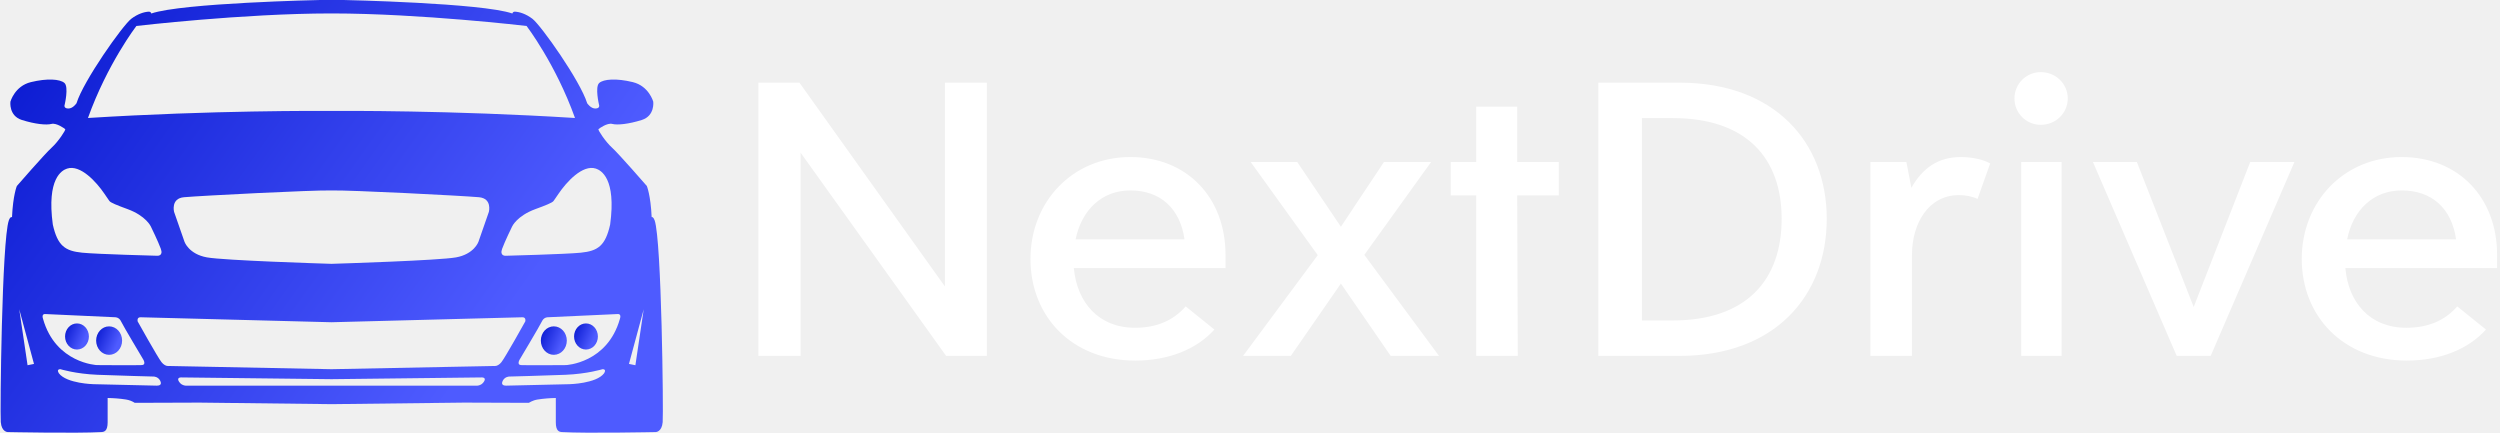
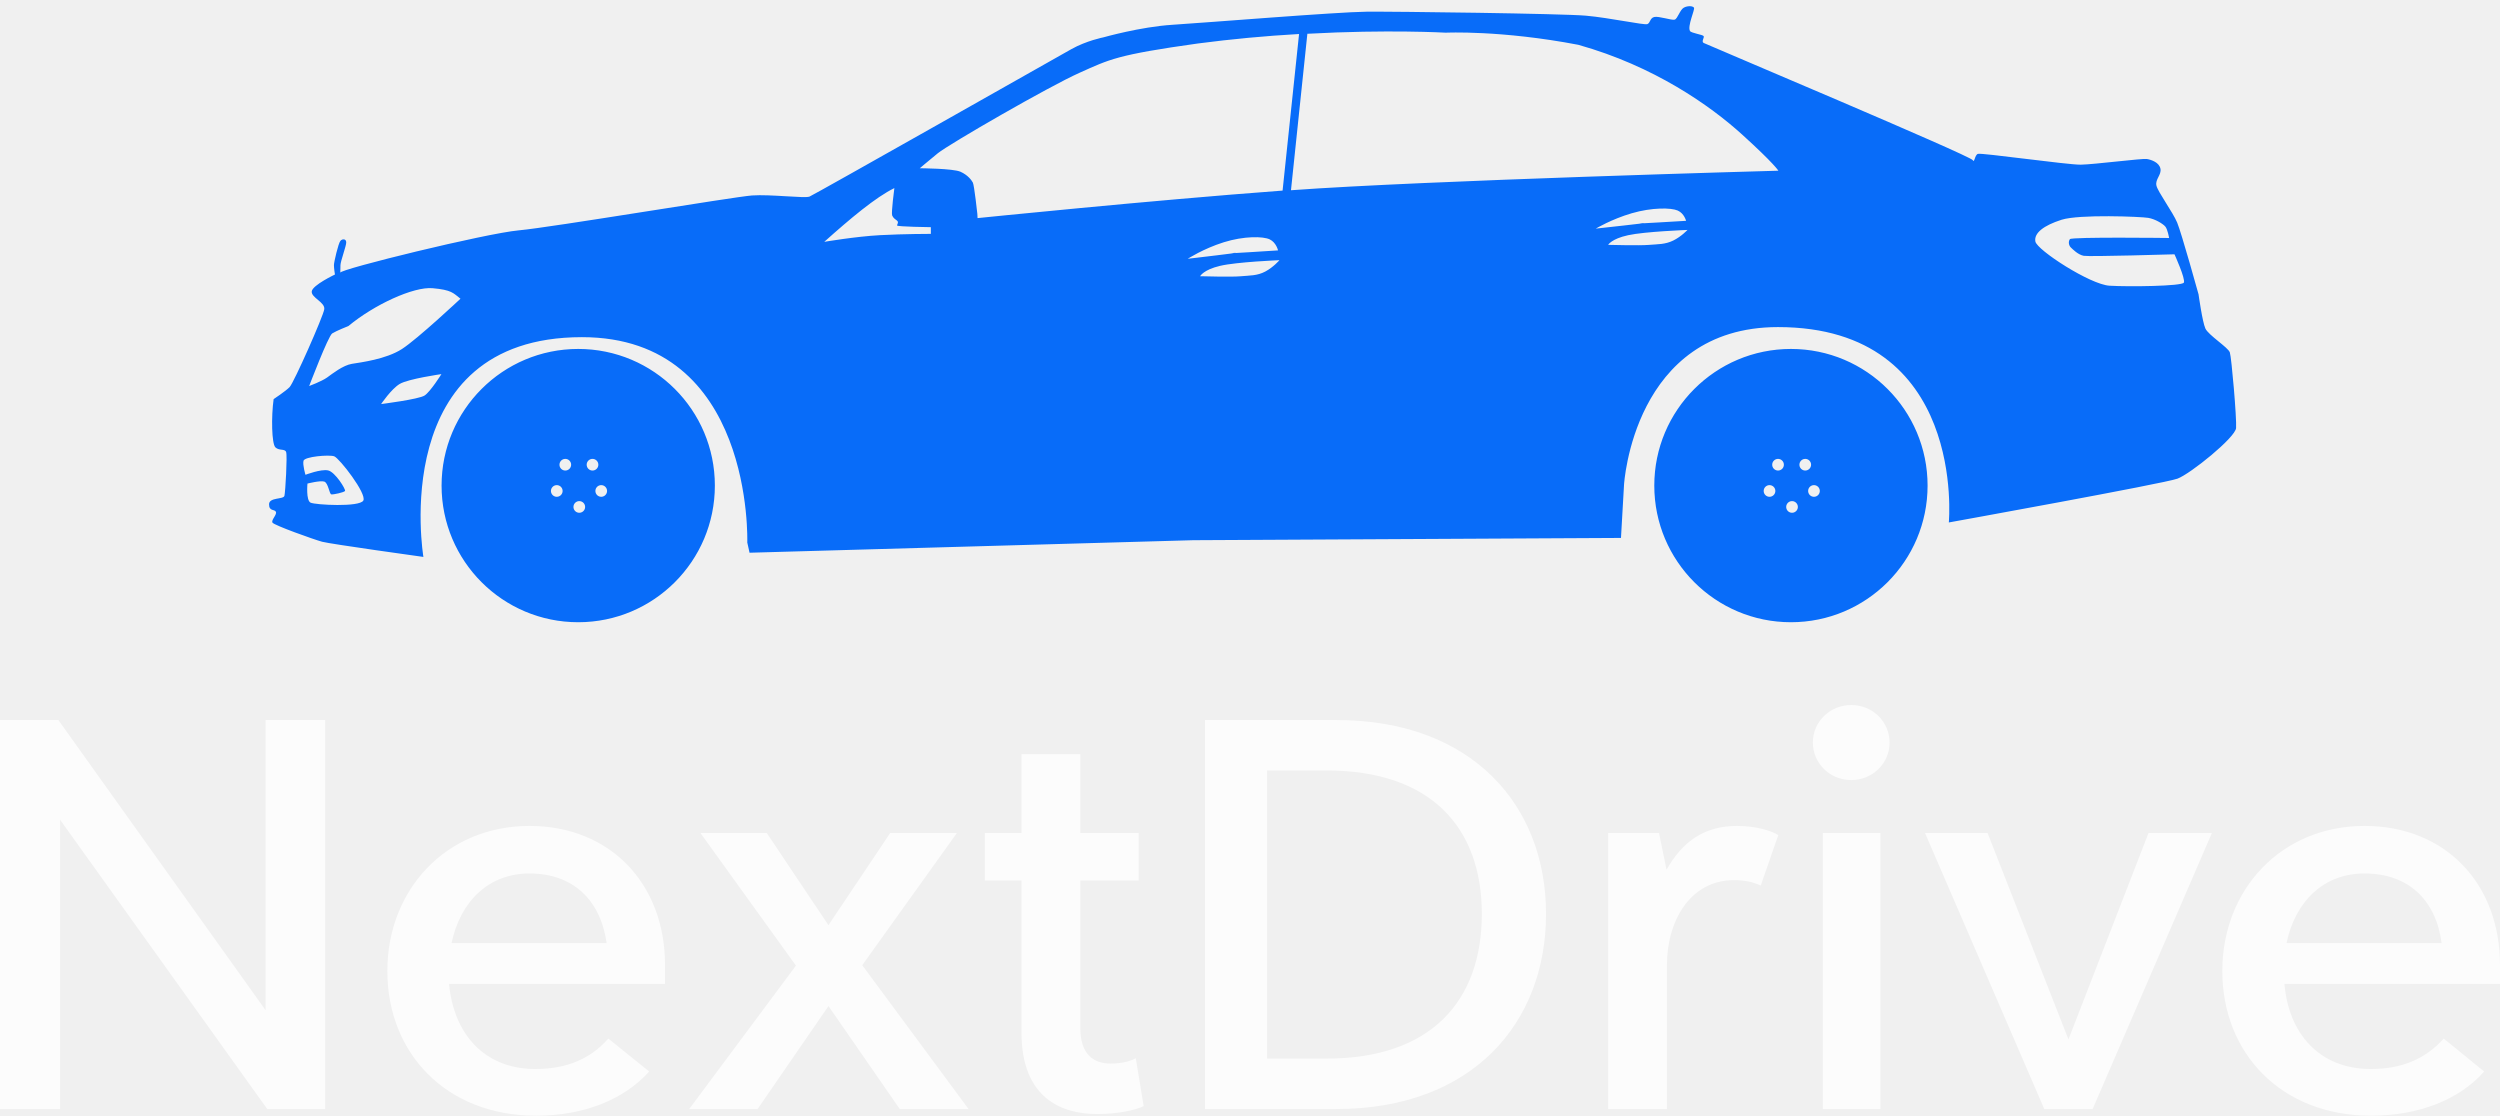
- <svg xmlns="http://www.w3.org/2000/svg" data-v-423bf9ae="" viewBox="0 0 520 90" class="iconLeft">
-   <g data-v-423bf9ae="" id="10f05ac8-401e-453d-b0c0-d5b94d3cd8f7" fill="#FFFFFF" transform="matrix(6.09137,0,0,6.09137,150.6223,-6.076143)">
-     <path d="M7.54 3.82L7.54 10.78L2.57 3.82L1.17 3.82L1.17 13.15L2.61 13.15L2.61 6.21L7.58 13.15L8.97 13.15L8.97 3.82ZM17.12 9.70C17.12 7.73 15.79 6.36 13.87 6.36C11.89 6.36 10.46 7.89 10.46 9.84C10.46 11.80 11.87 13.31 14.04 13.31C15.18 13.31 16.14 12.92 16.74 12.25L15.76 11.46C15.34 11.94 14.77 12.19 14.03 12.19C12.79 12.19 12.05 11.33 11.94 10.15L17.12 10.15ZM13.87 7.50C14.90 7.50 15.57 8.12 15.72 9.17L12.00 9.17C12.21 8.17 12.89 7.50 13.87 7.50ZM24.41 13.15L21.86 9.70L24.14 6.53L22.53 6.53L21.06 8.74L19.57 6.53L17.98 6.53L20.27 9.71L17.72 13.15L19.35 13.15L21.06 10.68L22.76 13.15ZM28.50 6.53L27.08 6.53L27.08 4.64L25.68 4.64L25.68 6.53L24.81 6.53L24.81 7.67L25.68 7.67L25.68 13.15L27.10 13.15L27.08 7.67L28.50 7.67ZM32.62 3.82L29.85 3.82L29.85 13.15L32.62 13.15C35.88 13.15 37.65 11.10 37.65 8.47C37.65 5.86 35.88 3.82 32.62 3.82ZM32.39 11.94L31.34 11.94L31.34 5.03L32.39 5.03C34.90 5.03 36.11 6.39 36.11 8.47C36.11 10.57 34.90 11.94 32.39 11.94ZM42.23 6.36C41.45 6.36 40.92 6.74 40.54 7.41L40.37 6.53L39.14 6.53L39.14 13.15L40.56 13.15L40.56 9.70C40.56 8.62 41.13 7.66 42.16 7.66C42.39 7.66 42.61 7.70 42.80 7.79L43.23 6.58C43.05 6.47 42.67 6.36 42.23 6.36ZM44.96 5.26C45.47 5.26 45.88 4.86 45.88 4.36C45.88 3.86 45.47 3.46 44.96 3.46C44.46 3.46 44.06 3.86 44.06 4.36C44.06 4.86 44.46 5.26 44.96 5.26ZM44.29 13.15L45.67 13.15L45.67 6.53L44.29 6.53ZM52.11 6.53L50.18 11.48L48.24 6.53L46.74 6.53L49.60 13.15L50.76 13.15L53.62 6.53ZM60.54 9.70C60.54 7.73 59.21 6.36 57.28 6.36C55.30 6.36 53.87 7.89 53.87 9.84C53.87 11.80 55.29 13.31 57.46 13.31C58.60 13.31 59.56 12.92 60.16 12.25L59.18 11.46C58.76 11.94 58.19 12.19 57.44 12.19C56.20 12.19 55.46 11.33 55.36 10.15L60.54 10.15ZM57.28 7.50C58.32 7.50 58.99 8.12 59.14 9.17L55.42 9.17C55.62 8.17 56.31 7.50 57.28 7.50Z" />
+ <svg xmlns="http://www.w3.org/2000/svg" data-v-423bf9ae="" viewBox="0 0 365.239 163" class="iconAbove">
+   <g data-v-423bf9ae="" id="a27a026f-dcd6-4d4a-b0af-4bc92459f8cc" fill="#FCFCFC" transform="matrix(6.09137,0,0,6.09137,-7.126909,81.92386)">
+     <path d="M7.54 3.82L7.54 10.78L2.57 3.82L1.17 3.82L1.17 13.15L2.61 13.15L2.61 6.21L7.58 13.15L8.97 13.15L8.97 3.82ZM17.12 9.70C17.12 7.73 15.79 6.36 13.87 6.36C11.87 6.36 10.46 7.89 10.46 9.84C10.46 11.80 11.86 13.31 14.03 13.31C15.18 13.31 16.14 12.92 16.74 12.25L15.76 11.46C15.34 11.94 14.77 12.19 14.01 12.19C12.77 12.19 12.05 11.33 11.94 10.15L17.12 10.15ZM13.87 7.50C14.90 7.50 15.57 8.12 15.72 9.17L12.00 9.17C12.21 8.17 12.89 7.50 13.87 7.50ZM24.40 13.15L21.85 9.70L24.12 6.53L22.52 6.53L21.04 8.74L19.56 6.53L17.97 6.53L20.26 9.71L17.70 13.15L19.34 13.15L21.04 10.68L22.75 13.15ZM28.41 11.93C28.32 11.99 28.09 12.06 27.81 12.06C27.36 12.06 27.08 11.80 27.08 11.20L27.08 7.67L28.48 7.67L28.48 6.53L27.08 6.53L27.08 4.64L25.67 4.64L25.67 6.53L24.79 6.53L24.79 7.67L25.67 7.67L25.67 11.32C25.67 12.91 26.66 13.27 27.48 13.27C28 13.27 28.42 13.17 28.60 13.08ZM33.22 3.82L30.07 3.82L30.07 13.15L33.22 13.15C36.47 13.15 38.25 11.10 38.25 8.47C38.25 5.86 36.47 3.82 33.22 3.82ZM32.99 11.94L31.56 11.94L31.56 5.03L32.99 5.03C35.48 5.03 36.71 6.39 36.71 8.47C36.71 10.57 35.48 11.94 32.99 11.94ZM42.83 6.36C42.04 6.36 41.52 6.74 41.14 7.41L40.96 6.53L39.74 6.53L39.74 13.15L41.15 13.15L41.15 9.70C41.15 8.62 41.72 7.66 42.76 7.66C42.99 7.66 43.21 7.70 43.40 7.79L43.82 6.58C43.65 6.47 43.27 6.36 42.83 6.36ZM45.57 5.26C46.08 5.26 46.49 4.86 46.49 4.36C46.49 3.86 46.08 3.46 45.57 3.46C45.06 3.46 44.65 3.86 44.65 4.36C44.65 4.86 45.06 5.26 45.57 5.26ZM44.89 13.15L46.27 13.15L46.27 6.53L44.89 6.53ZM52.70 6.53L50.78 11.48L48.84 6.53L47.34 6.53L50.20 13.15L51.36 13.15L54.22 6.53ZM61.13 9.70C61.13 7.73 59.81 6.36 57.88 6.36C55.88 6.36 54.47 7.89 54.47 9.84C54.47 11.80 55.87 13.31 58.04 13.31C59.19 13.31 60.16 12.92 60.75 12.25L59.78 11.46C59.35 11.94 58.79 12.19 58.03 12.19C56.79 12.19 56.06 11.33 55.96 10.15L61.13 10.15ZM57.88 7.50C58.92 7.50 59.59 8.12 59.73 9.17L56.01 9.17C56.22 8.17 56.90 7.50 57.88 7.50Z" />
  </g>
-   <defs data-v-423bf9ae="">
-     <linearGradient data-v-423bf9ae="" gradientTransform="rotate(25)" id="47f911b7-98fc-43a7-978f-3712460f80f5" x1="0%" y1="0%" x2="100%" y2="0%">
-       <stop data-v-423bf9ae="" offset="0%" style="stop-color: rgb(6, 22, 206); stop-opacity: 1;" />
-       <stop data-v-423bf9ae="" offset="100%" style="stop-color: rgb(78, 91, 255); stop-opacity: 1;" />
-     </linearGradient>
-   </defs>
-   <g data-v-423bf9ae="" id="87e03045-7e4f-4111-a157-879bb5a1ccb4" transform="matrix(1.49995,0,0,1.49995,-5.874781,-28.49905)" stroke="none" fill="url(#47f911b7-98fc-43a7-978f-3712460f80f5)">
-     <path d="M94.699 49.569c-.173-.479-.343-.486-.416-.463-.137-3.059-.67-4.314-.67-4.314s-3.873-4.456-4.819-5.311c-.947-.854-1.979-2.472-1.895-2.563.084-.092 1.226-.916 1.922-.733.697.183 2.257.031 4.096-.549s1.587-2.534 1.587-2.534-.584-2.167-2.841-2.716c-2.256-.55-4.039-.427-4.653.122s-.026 3.021-.026 3.021.194.489-.475.519c-.668.031-1.169-.733-1.169-.733-.947-3.083-6.408-10.818-7.605-11.721-.891-.671-1.778-.949-2.423-.977a.327.327 0 00-.344.255C70.733 19.407 51.567 19 51.567 19h-3.269s-19.166.407-23.4 1.873a.327.327 0 00-.343-.255c-.646.028-1.533.306-2.424.977-1.198.902-6.658 8.638-7.604 11.721 0 0-.502.764-1.17.733-.668-.03-.474-.519-.474-.519s.588-2.472-.026-3.021c-.614-.549-2.398-.672-4.654-.123-2.257.55-2.842 2.717-2.842 2.717s-.251 1.953 1.588 2.534c1.839.58 3.398.732 4.095.549.697-.183 1.839.641 1.923.733.083.091-.947 1.709-1.895 2.563-.947.856-4.819 5.312-4.819 5.312s-.535 1.259-.671 4.328c-.043-.027-.242-.11-.443.449-.966 2.767-1.226 26.574-1.114 27.959.111 1.384.965 1.384.965 1.384s9.602.198 13 0c.367-.022.854-.122.854-1.344v-3.379c.838.013 1.698.076 2.563.212a3.21 3.21 0 011.198.458l8.97-.031 18.358.215 18.357-.215 8.97.031s.515-.353 1.198-.458a18.52 18.52 0 012.534-.212v3.379c0 1.222.487 1.321.854 1.344 3.398.198 12.999 0 12.999 0s.854 0 .967-1.384c.113-1.386-.147-25.194-1.113-27.961zm-1.52 12.327l-1.152 7.751-.892-.182 2.044-7.569zm-3.567.651s.521-.04.261.692c-1.746 6.146-7.465 6.389-7.465 6.389s-5.609.042-6.241 0c-.632-.04-.186-.772-.186-.772s2.822-4.721 3.083-5.29c.259-.57.78-.57.78-.57l9.768-.449zm-3.063-20.166c.706.232 2.841 1.343 1.978 7.753-.659 2.95-1.693 3.669-4.076 3.908-2.113.211-10.409.426-10.409.426s-.864.061-.502-.946c.362-1.008 1.393-3.114 1.393-3.114s.655-1.469 3.231-2.411c1.421-.518 2.35-.896 2.498-1.111.202-.295-.325.501.733-1.055 1.058-1.557 3.296-4.06 5.154-3.45zM22.828 22.602s14.712-1.729 27.004-1.739h.102c12.293.01 27.004 1.739 27.004 1.739s4.039 5.281 6.714 12.759c-17.216-1.077-32.354-.987-33.718-.977v.001l-.051-.001-.051.001v-.001c-1.363-.01-16.502-.1-33.717.977 2.674-7.479 6.713-12.759 6.713-12.759zm9.797 32.091c-2.526-.448-3.12-2.158-3.12-2.158l-1.449-4.158s-.484-1.862 1.375-2.028c2.336-.209 17.953-1.007 20.452-.938 2.5-.069 18.115.728 20.452.938 1.859.166 1.375 2.028 1.375 2.028l-1.448 4.158s-.595 1.71-3.12 2.158c-2.404.426-15.914.852-17.208.892v.003l-.051-.002-.051.002v-.003c-1.295-.04-14.804-.466-17.207-.892zM13.218 42.381c1.856-.61 4.094 1.893 5.153 3.449 1.059 1.557.531.76.733 1.055.148.216 1.077.594 2.498 1.111 2.576.942 3.231 2.411 3.231 2.411s1.031 2.106 1.393 3.114c.362 1.007-.502.946-.502.946s-8.294-.215-10.409-.426c-2.383-.239-3.417-.958-4.076-3.908-.863-6.408 1.271-7.52 1.979-7.752zm-3.065 20.166l9.769.448s.52 0 .779.57c.26.569 3.083 5.29 3.083 5.29s.445.732-.186.772c-.631.042-6.24 0-6.24 0s-5.72-.242-7.466-6.389c-.259-.731.261-.691.261-.691zM8.63 69.466l-.891.182-1.152-7.751 2.043 7.569zm17.049 3.013c-.334 0-8.8-.204-8.8-.204s-3.717-.082-4.794-1.506c-.401-.631.223-.57.223-.57s2.118.652 5.126.773c3.008.122 7.8.244 7.8.244s.594 0 .892.57c.295.57-.113.693-.447.693zm45.214-.383c-.344.395-.817.383-.817.383H29.691s-.475.012-.818-.383c-.409-.47-.297-.764.186-.758l20.824.244 20.824-.244c.483-.006.596.288.186.758zm1.522-2.344l-22.481.444v.002l-.051-.002-.051.002v-.002l-22.482-.444s-.51.12-1.034-.53c-.525-.65-3.312-5.656-3.312-5.656s-.148-.585.408-.57l26.47.69 26.47-.69c.557-.015.409.57.409.57s-2.786 5.006-3.311 5.656c-.524.65-1.035.53-1.035.53zm1.672 2.727c-.335 0-.742-.122-.445-.692s.892-.57.892-.57 4.79-.122 7.801-.244c3.007-.121 5.124-.773 5.124-.773s.624-.061.224.57c-1.077 1.424-4.794 1.506-4.794 1.506s-8.468.203-8.802.203z" />
-     <ellipse cx="80.717" cy="66.23" rx="1.801" ry="1.975" />
-     <ellipse cx="14.592" cy="65.661" rx="1.653" ry="1.811" />
-     <ellipse cx="85.175" cy="65.661" rx="1.652" ry="1.811" />
-     <ellipse cx="19.049" cy="66.231" rx="1.801" ry="1.974" />
+   <g data-v-423bf9ae="" id="8626fd71-82a0-4ff2-9853-23ecbfcfe8eb" transform="matrix(3.193106,0,0,3.193106,23.34301,-113.7441)" stroke="none" fill="#086CF9">
+     <path d="M19.145 51.587a6.252 6.252 0 100 12.504 6.252 6.252 0 000-12.504zm-.001 1.041a5.21 5.21 0 100 10.421 5.21 5.21 0 000-10.421zm4.378 7.407a5.03 5.03 0 01-.135.25c-.271-.26-1.414-1.35-1.727-1.568-.357-.247-.805-.24-1.063.097a.71.71 0 00-.159.433c0 .224.124.447.377.636.363.274 1.686.975 2.033 1.158a3.426 3.426 0 01-.173.189c-.273-.182-1.582-1.03-2.07-.836-.523.209-.498 2.103-.494 2.247-.095.019-.19.035-.287.049.018-.169.203-2.002.18-2.415-.025-.433-.306-.783-.73-.779-.432.004-.71.296-.71.805v.025c.01.517.346 2.354.355 2.406a2.98 2.98 0 01-.232-.017c-.032-.255-.268-1.987-.751-2.233-.468-.238-1.723.849-1.976 1.076a4.764 4.764 0 01-.294-.274c.253-.158 1.718-1.083 2.016-1.343.327-.285.431-.721.167-1.054-.145-.183-.329-.28-.531-.28-.177 0-.369.075-.559.229-.386.312-1.547 1.603-1.672 1.744a3.946 3.946 0 01-.132-.204c.219-.201 1.381-1.298 1.305-1.824-.074-.515-1.656-.912-2.007-.994.005-.095.014-.189.024-.283.314.11 1.858.65 2.241.719.426.078.832-.113.928-.527a.836.836 0 00.022-.188c0-.338-.229-.6-.663-.695-.447-.099-1.953-.193-2.334-.214a4.38 4.38 0 01.083-.244c.321.053 1.868.284 2.23-.094.363-.378-.307-1.884-.454-2.2.075-.054.152-.105.23-.153.134.381.652 1.83.831 2.16.206.381.61.578.991.392.261-.126.404-.339.404-.606 0-.136-.037-.287-.117-.447-.195-.396-1.015-1.557-1.271-1.918.073-.028.146-.054.221-.078.242.405.958 1.534 1.437 1.571.478.036 1.136-1.198 1.359-1.647.09.024.177.05.263.079-.255.411-.995 1.612-1.134 1.94-.169.4-.071.837.312 1.02.112.053.223.08.33.08.271 0 .513-.172.673-.513.18-.385.556-1.67.69-2.141.072.041.144.083.213.128-.166.426-.63 1.709-.36 2.113.283.427 1.834.124 2.221.042.039.086.075.174.108.263-.351.036-1.951.209-2.324.31-.418.112-.703.459-.612.873.077.35.326.556.692.556.082 0 .172-.01.265-.032.453-.103 1.899-.684 2.219-.814.011.067.022.134.03.203-.398.135-1.739.623-1.878 1.1-.141.493 1.079 1.474 1.399 1.722zm-4.701-3.151a.267.267 0 11-.534 0 .267.267 0 01.534 0zm1.245 0a.267.267 0 11-.534 0 .267.267 0 01.534 0zm-1.635 1.201a.267.267 0 11-.534 0 .267.267 0 01.534 0zm2.034 0a.267.267 0 11-.534 0 .267.267 0 01.534 0zm-1.004.731a.267.267 0 11-.534 0 .267.267 0 01.534 0zm55.17-7.229a6.252 6.252 0 100 12.504 6.252 6.252 0 100-12.504zm0 1.041a5.21 5.21 0 100 10.421 5.21 5.21 0 000-10.421zm4.378 7.407a5.03 5.03 0 01-.135.25c-.271-.26-1.414-1.35-1.727-1.568-.357-.247-.805-.24-1.063.097a.71.71 0 00-.159.433c0 .224.124.447.377.636.363.274 1.686.975 2.033 1.158a3.426 3.426 0 01-.173.189c-.273-.182-1.582-1.03-2.07-.836-.523.209-.498 2.103-.494 2.247-.095.019-.19.035-.287.049.018-.169.203-2.002.18-2.415-.025-.433-.306-.783-.73-.779-.432.004-.71.296-.71.805v.025c.01.517.346 2.354.355 2.406a2.98 2.98 0 01-.232-.017c-.032-.255-.268-1.987-.751-2.233-.468-.238-1.723.849-1.976 1.076a4.764 4.764 0 01-.294-.274c.253-.158 1.718-1.083 2.016-1.343.327-.285.431-.721.167-1.054-.145-.183-.329-.28-.531-.28-.177 0-.369.075-.559.229-.386.312-1.547 1.603-1.672 1.744a3.946 3.946 0 01-.132-.204c.219-.201 1.381-1.298 1.305-1.824-.074-.515-1.656-.912-2.007-.994.005-.095.014-.189.024-.283.314.11 1.858.65 2.241.719.426.078.832-.113.928-.527a.836.836 0 00.022-.188c0-.338-.229-.6-.663-.695-.447-.099-1.953-.193-2.334-.214a4.38 4.38 0 01.083-.244c.321.053 1.868.284 2.23-.094.363-.378-.307-1.884-.454-2.2.075-.054.152-.105.23-.153.134.381.652 1.83.831 2.16.206.381.61.578.991.392.261-.126.404-.339.404-.606 0-.136-.037-.287-.117-.447-.195-.396-1.015-1.557-1.271-1.918.073-.028.146-.054.221-.078.242.405.958 1.534 1.437 1.571.478.036 1.136-1.198 1.359-1.647.09.024.177.05.263.079-.255.411-.995 1.612-1.134 1.94-.169.4-.071.837.312 1.02.112.053.223.08.33.08.271 0 .513-.172.673-.513.18-.385.556-1.67.69-2.141.072.041.144.083.213.128-.166.426-.63 1.709-.36 2.113.283.427 1.834.124 2.221.042.039.086.075.174.108.263-.351.036-1.951.209-2.324.31-.418.112-.703.459-.612.873.077.35.326.556.692.556.082 0 .172-.01.265-.032.453-.103 1.899-.684 2.219-.814.011.067.022.134.03.203-.398.135-1.739.623-1.878 1.1-.141.493 1.079 1.474 1.399 1.722zm-4.701-3.151a.267.267 0 11-.534 0 .267.267 0 01.534 0zm1.245 0a.267.267 0 11-.534 0 .267.267 0 01.534 0zm-1.635 1.201a.267.267 0 11-.534 0 .267.267 0 01.534 0zm2.034 0a.267.267 0 11-.534 0 .267.267 0 01.534 0zm-1.004.731a.267.267 0 11-.534 0 .267.267 0 01.534 0zm-.91-8.229c-6.628 0-7.044 7.218-7.044 7.218l-.139 2.429-19.571.104-20.3.573-.104-.468s.321-9.395-7.565-9.395c-8.953 0-7.253 10.055-7.253 10.055s-4.251-.59-4.633-.694c-.382-.104-2.204-.755-2.273-.876-.069-.121.217-.364.156-.494S5 59.026 5 58.696s.659-.215.703-.388c.043-.174.139-1.839.078-2.004-.061-.165-.317-.048-.49-.213s-.194-1.407-.082-2.208c0 0 .538-.356.729-.547.191-.191 1.544-3.245 1.588-3.566.043-.321-.607-.531-.573-.817.035-.286 1.061-.771 1.061-.771s-.046-.286-.046-.429c0-.143.202-.995.293-1.106.091-.111.267-.104.27.062.003.166-.264.869-.264 1.044 0 .176-.007.345-.007.345-.048-.154 6.671-1.802 8.166-1.937 1.477-.133 9.838-1.536 10.671-1.596s2.412.139 2.629.052c.217-.087 11.267-6.344 11.972-6.741.705-.397 1.483-.547 1.483-.547s1.692-.481 3.149-.573c1.457-.091 7.547-.586 8.875-.599 1.327-.013 8.97.087 10.046.182s2.672.442 2.811.386c.139-.056.113-.273.312-.325s.802.16.937.121c.134-.039.241-.449.416-.547.176-.098.416-.085.468 0 .052.085-.312.846-.182 1.067.059.098.586.163.625.234s-.117.247 0 .312 12.201 5.156 12.31 5.361c.082.155.087-.226.234-.286.147-.061 4.112.503 4.711.494.599-.009 2.811-.293 3.019-.26s.566.156.625.442c.059.286-.254.488-.182.781s.746 1.206.946 1.683.98 3.288.98 3.288.174 1.258.312 1.562 1.041.865 1.119 1.093c.078.228.319 3.025.286 3.461s-2.089 2.095-2.681 2.316c-.592.221-10.462 2.004-10.462 2.004s.832-8.939-7.817-8.939zm-66.149.29c-.182.117-1.054 2.407-1.054 2.407s.574-.214.82-.39c.246-.177.727-.558 1.132-.625.406-.067 1.562-.208 2.29-.677s2.681-2.303 2.681-2.303c-.335-.262-.403-.403-1.275-.481s-2.675.753-3.852 1.731c0 0-.56.221-.742.338zm3.088 2.312c-.39.234-.85.92-.85.92s1.718-.217 1.987-.39c.269-.174.772-.98.772-.98s-1.518.216-1.909.45zm-4.402 3.518c-.043.195.091.638.091.638s.711-.273 1.037-.2c.325.074.82.876.772.941s-.529.169-.625.156c-.095-.013-.139-.527-.325-.586s-.768.091-.768.091-.074.769.143.873c.217.104 2.238.213 2.412-.095.174-.308-1.097-1.943-1.332-2.026-.234-.082-1.362.013-1.405.208zm45.181-12.381c6.112-.449 22.3-.894 22.3-.894s-.179-.312-1.651-1.648c-1.472-1.336-4.038-3.14-7.502-4.112-3.536-.677-6.066-.555-6.066-.555s-2.654-.153-6.331.05l-.75 7.159zm.37-7.148a62.642 62.642 0 00-4.626.433c-3.722.521-4.038.724-5.427 1.345-1.388.62-5.964 3.261-6.476 3.678-.512.418-.824.686-.824.686s1.521.008 1.86.159c.339.152.504.38.568.497.063.117.206 1.434.206 1.434l.009.191s7.857-.806 13.956-1.259l.754-7.164zm-21.724 9.509s1.445-.247 2.557-.306c1.112-.059 2.32-.059 2.32-.059v-.306s-1.553-.02-1.547-.078c.007-.059.088-.15 0-.221-.088-.072-.176-.117-.224-.241-.047-.124.102-1.249.102-1.249-.863.425-2.005 1.385-3.208 2.46zm18.738.508c-.684.059 2.024-.117 2.024-.117s-.081-.361-.381-.504c-.299-.143-1.174-.159-2.105.133s-1.646.755-1.646.755 2.792-.327 2.108-.267zm-1.425 1.067s1.308.039 1.737 0 .755-.02 1.126-.215c.371-.195.651-.521.651-.521s-1.952.078-2.72.26c-.768.182-.911.475-.911.475h.117zm20.094-2.428c-.684.055 2.024-.109 2.024-.109s-.081-.336-.381-.47c-.299-.133-1.174-.148-2.105.124-.93.273-1.646.703-1.646.703s2.792-.304 2.108-.248zm-1.425.993s1.308.036 1.737 0c.429-.036.755-.018 1.126-.2s.651-.485.651-.485-1.952.073-2.72.242c-.768.17-.911.442-.911.442h.117zm25.378-.837c-.104-.124-.455-.344-.781-.4s-3.156-.173-3.969.087c-.813.26-1.269.606-1.197.995.072.389 2.501 1.968 3.393 2.022.892.054 3.313.022 3.4-.141s-.428-1.296-.428-1.296-3.893.117-4.153.069c-.26-.049-.501-.297-.592-.384s-.124-.27-.039-.379c.085-.108 4.538-.052 4.538-.052s-.068-.397-.172-.521z" clip-rule="evenodd" />
  </g>
</svg>
